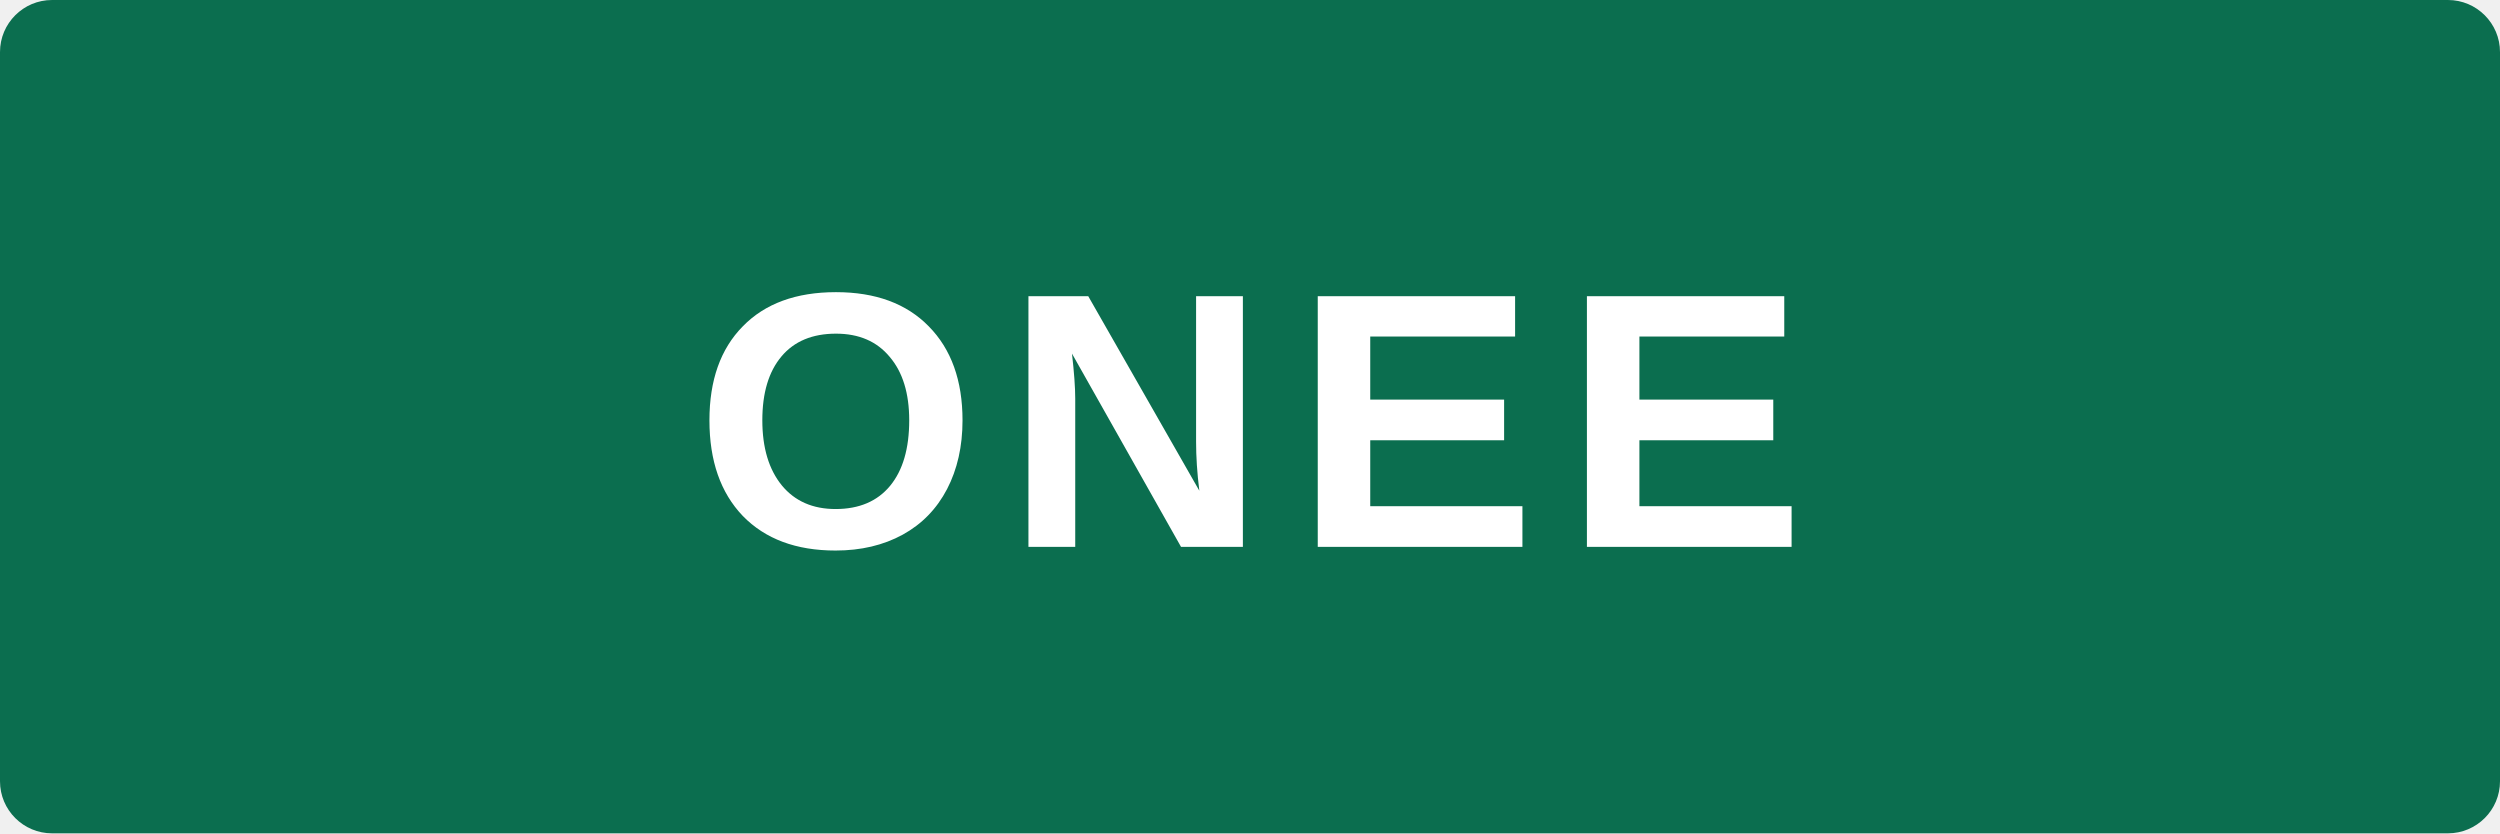
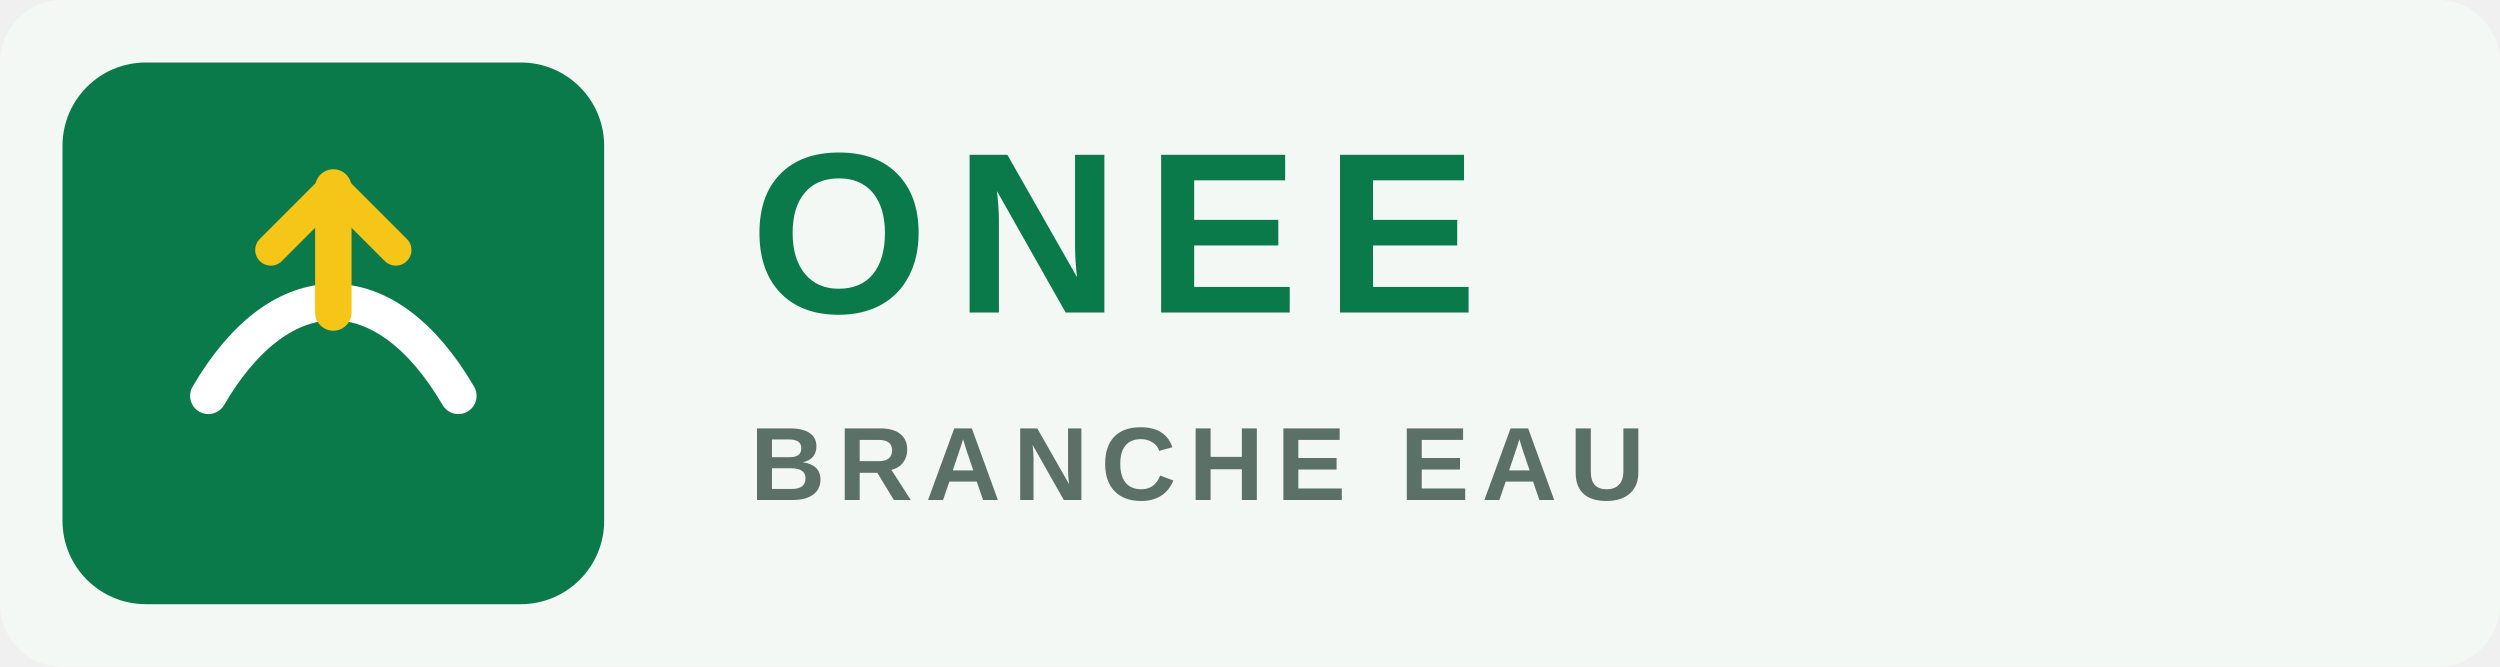
- <svg xmlns="http://www.w3.org/2000/svg" viewBox="0 0 96 32" role="img">
-   <rect width="96" height="32" rx="2" fill="#0B6E4F" />
-   <text x="48" y="21" text-anchor="middle" font-family="Arial, sans-serif" font-size="14" font-weight="700" fill="#fff" letter-spacing="1">ONEE</text>
+ <svg xmlns="http://www.w3.org/2000/svg" viewBox="0 0 240 64" role="img" aria-label="ONEE">
+   <rect width="240" height="64" rx="6" fill="#F4F8F5" />
+   <rect x="6" y="6" width="52" height="52" rx="8" fill="#0B7A4B" />
+   <path d="M20 38c7-12 17-12 24 0" fill="none" stroke="#fff" stroke-width="3.5" stroke-linecap="round" />
+   <path d="M32 18v12" stroke="#F5C518" stroke-width="3.5" stroke-linecap="round" />
+   <path d="M26 24l6-6 6 6" fill="none" stroke="#F5C518" stroke-width="3" stroke-linecap="round" stroke-linejoin="round" />
+   <text x="72" y="30" font-family="Arial, Helvetica, sans-serif" font-size="22" font-weight="800" fill="#0B7A4B" letter-spacing="2.5">ONEE</text>
+   <text x="72" y="48" font-family="Arial, Helvetica, sans-serif" font-size="10" font-weight="700" fill="#5B7168" letter-spacing="1.2">BRANCHE EAU</text>
</svg>
